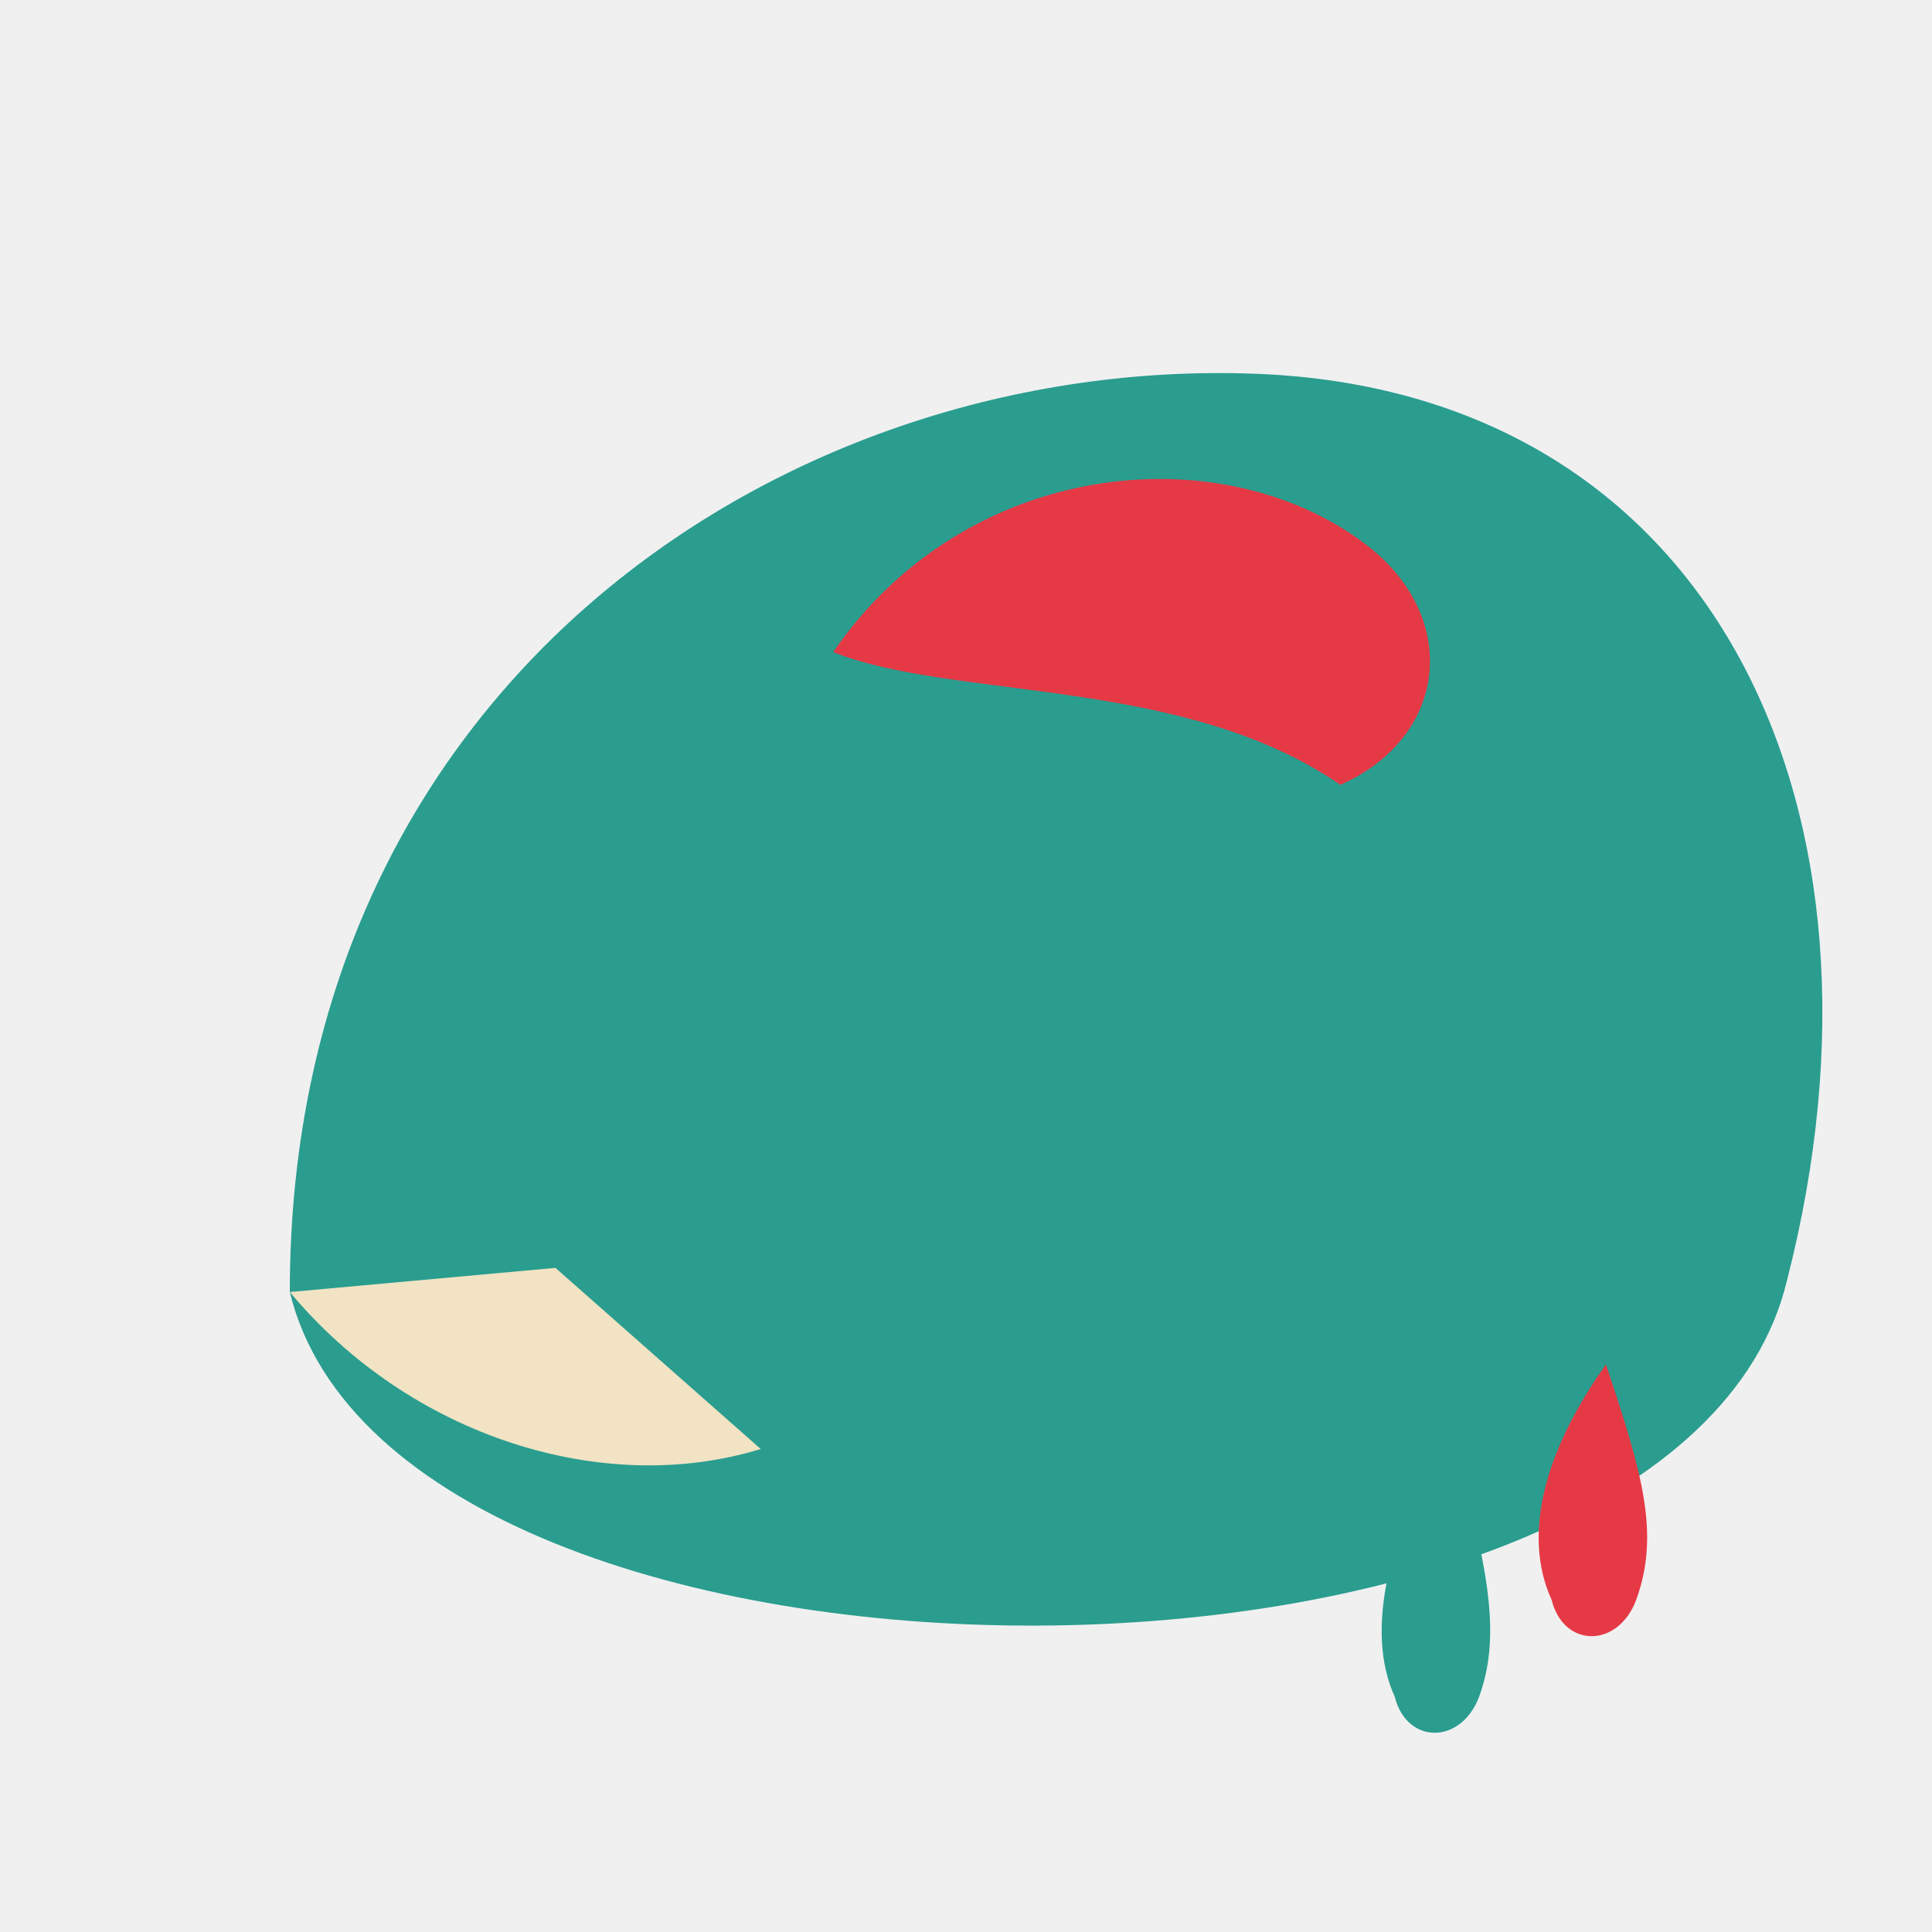
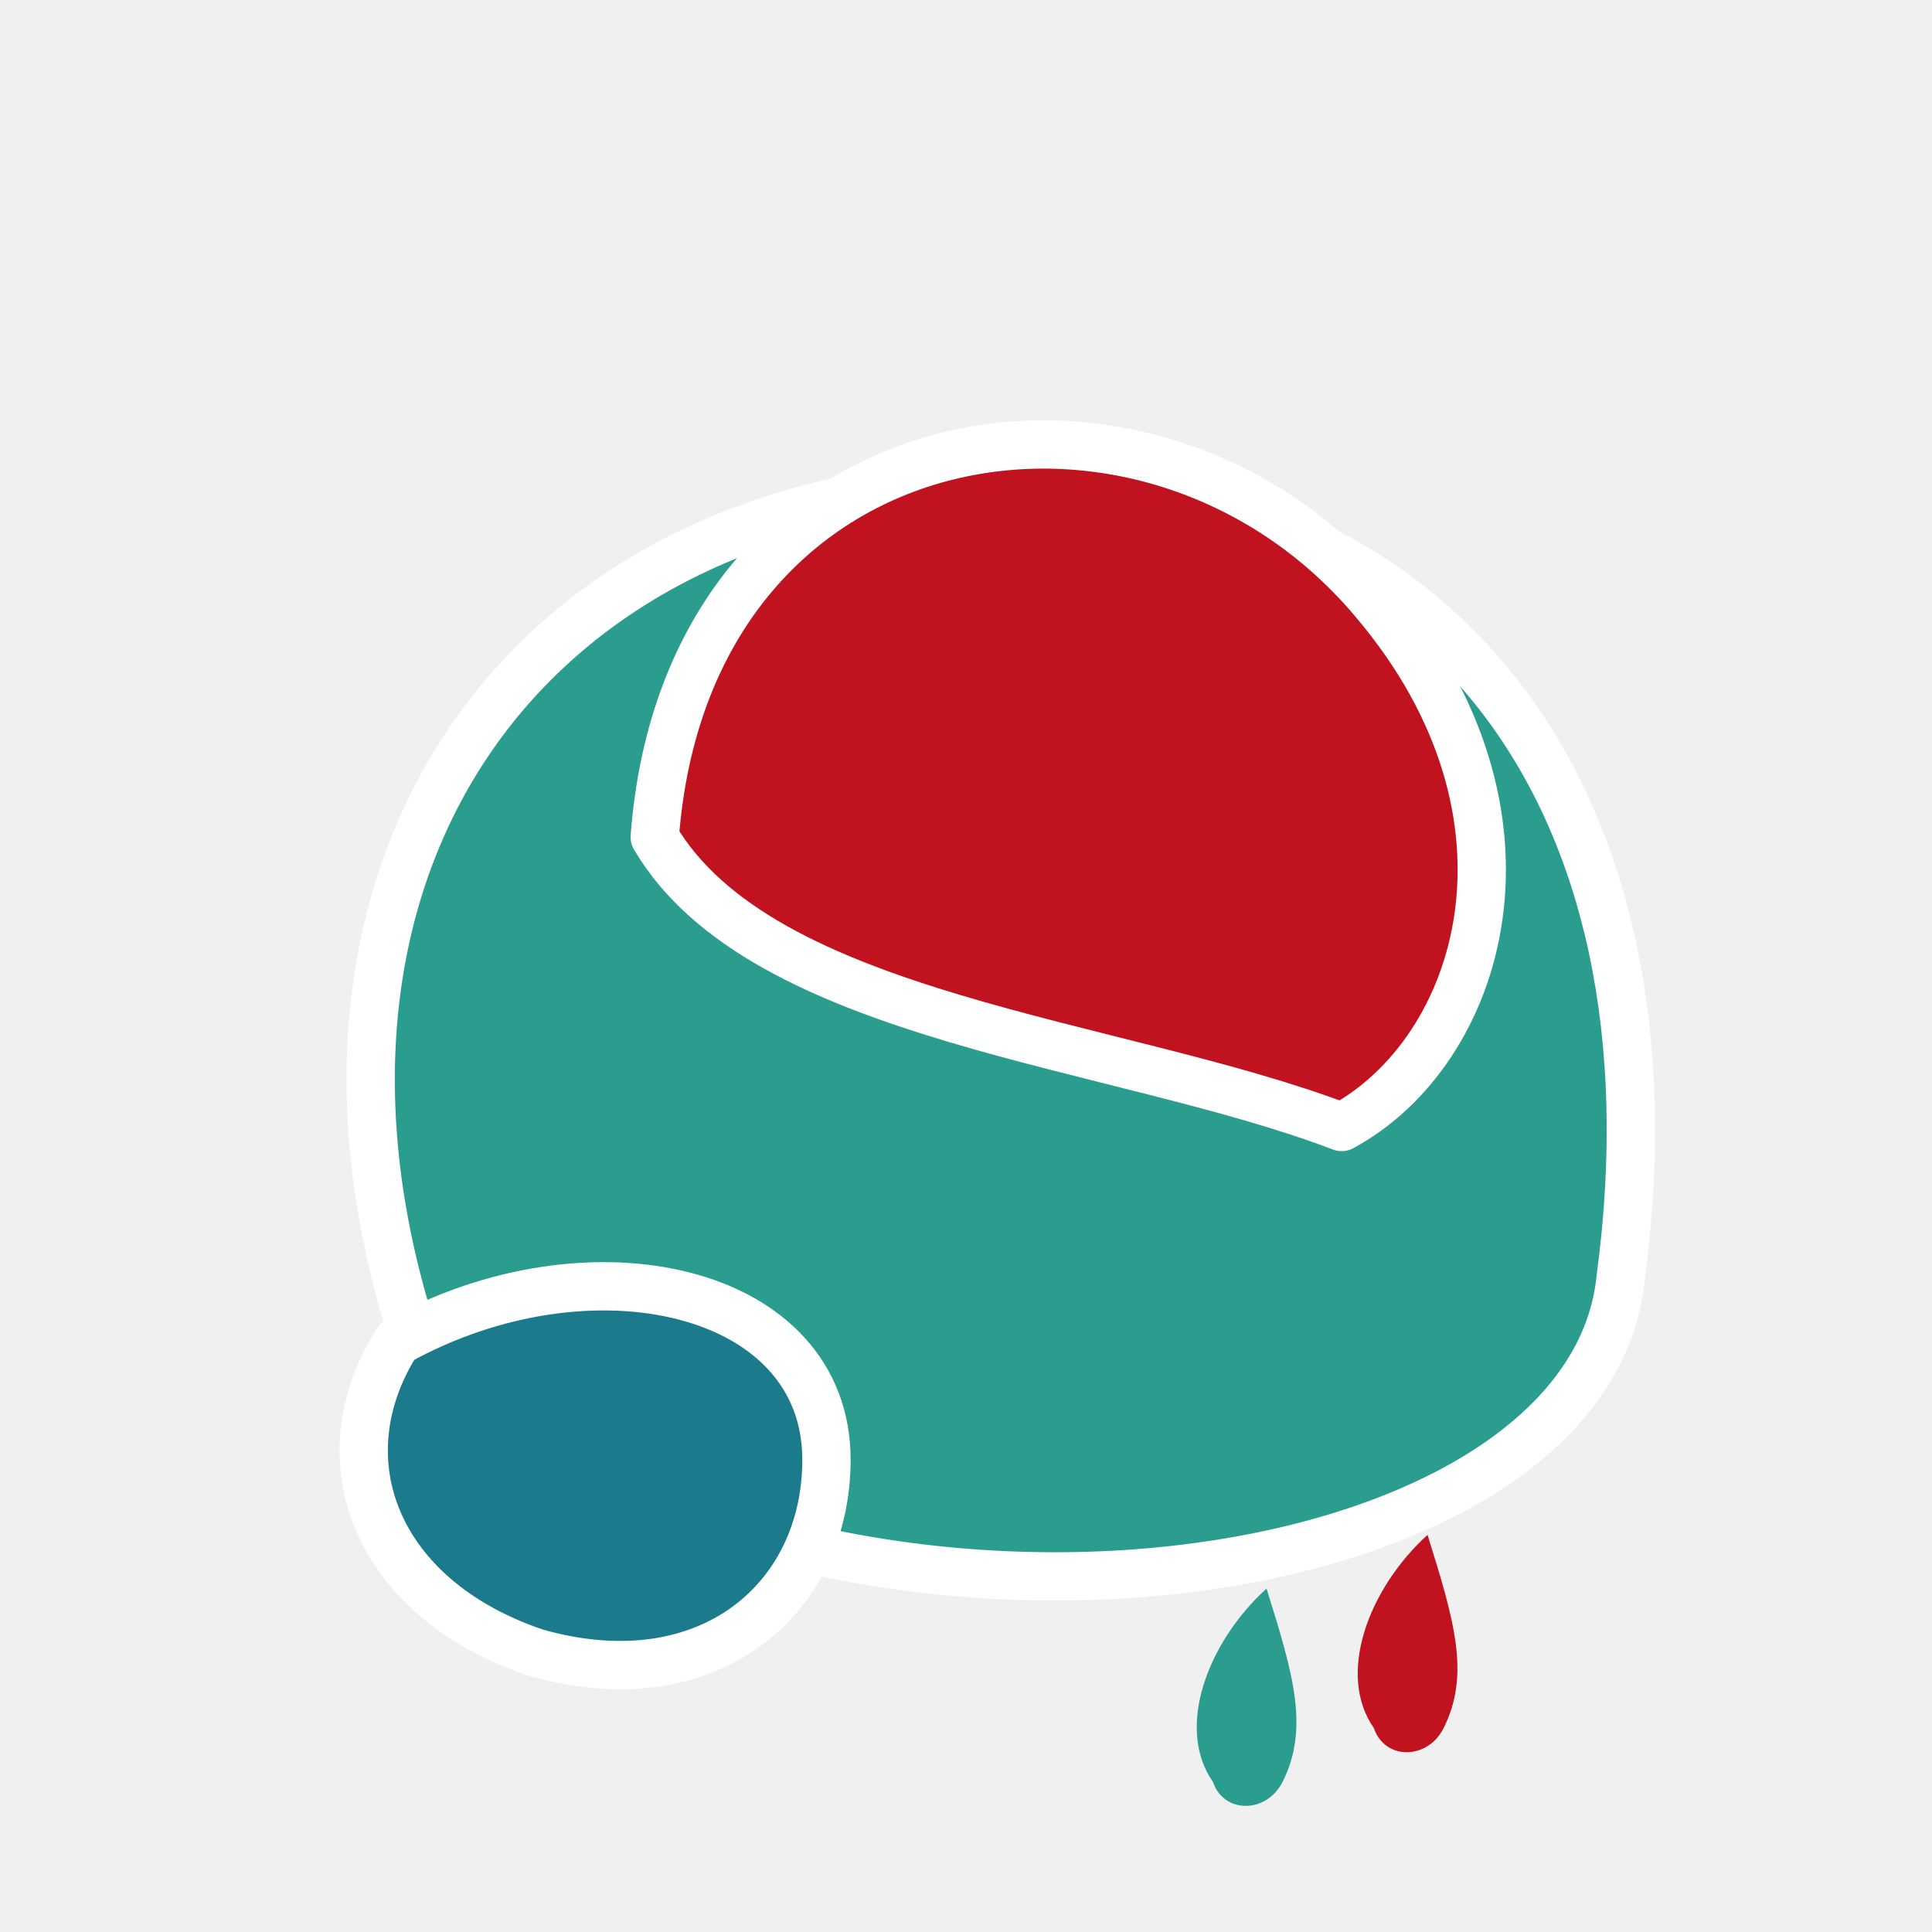
- <svg xmlns="http://www.w3.org/2000/svg" width="320" height="320" viewBox="0 0 320 320" role="img" aria-label="Taco tres salsas">
-   <path d="M48 214 C 48 112 132 58 210 62 C 284 66 316 134 296 212 C 278 288 66 288 48 214 Z" fill="#2A9D8F" />
-   <path d="M138 108 C 160 76 202 72 226 90 C 242 102 240 122 222 130 C 196 112 158 116 138 108 Z" fill="#E63946" />
-   <path d="M48 214 C 68 238 100 248 126 240 L 92 210 Z" fill="#F1E3C3" />
-   <path d="M240 236 C 246 258 249 270 245 281 C 242 289 233 289 231 281 C 226 270 230 254 240 236 Z" fill="#2A9D8F" />
-   <path d="M266 226 C 272 244 275 254 271 265 C 268 273 259 273 257 265 C 252 254 256 240 266 226 Z" fill="#E63946" />
+ <svg xmlns="http://www.w3.org/2000/svg" width="360" height="360" viewBox="0 0 360 360" role="img" aria-label="Taco tres salsas">
+   <path d="M 78 252 C 48 164 96 92 186 90 C 268 88 314 148 302 238 C 296 300 148 318 78 252 Z" fill="#2A9D8F" stroke="#FFFFFF" stroke-width="9" stroke-linejoin="round" />
+   <path d="M 122 156 C 128 76 214 62 256 112 C 290 152 276 196 250 210 C 208 194 142 190 122 156 Z" fill="#C1121F" stroke="#FFFFFF" stroke-width="9" stroke-linejoin="round" />
+   <path d="M 74 250 C 60 272 70 298 100 308 C 132 317 154 298 154 272 C 154 240 110 230 74 250 Z" fill="#1B7A8C" stroke="#FFFFFF" stroke-width="9" stroke-linejoin="round" />
+   <path d="M 236 296 C 241 312 244 322 239 332 C 236 338 228 338 226 332 C 219 322 225 306 236 296 Z" fill="#2A9D8F" />
+   <path d="M 266 286 C 271 302 274 312 269 322 C 266 328 258 328 256 322 C 249 312 255 296 266 286 Z" fill="#C1121F" />
</svg>
